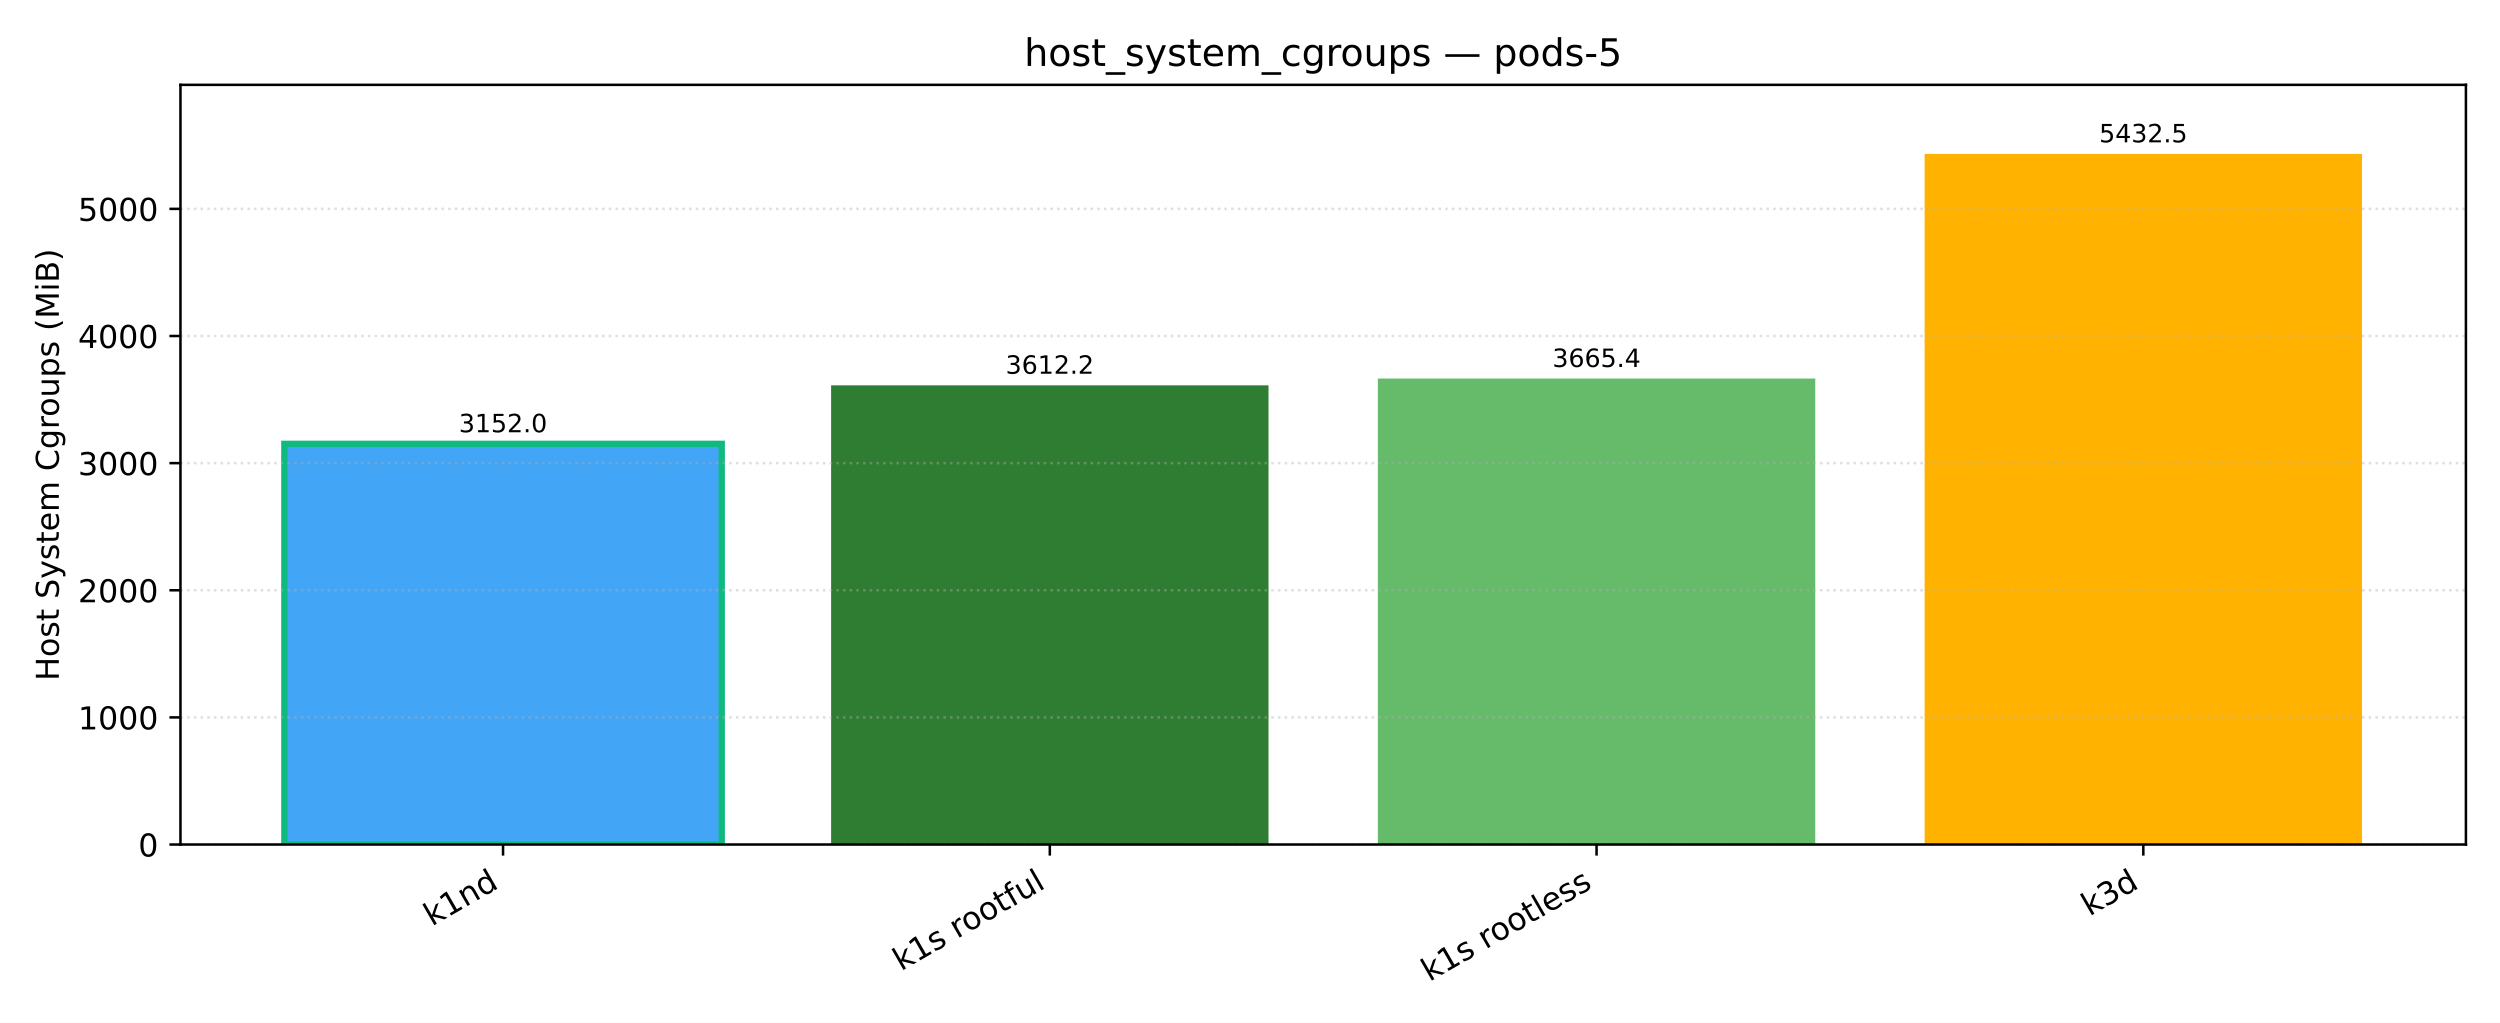
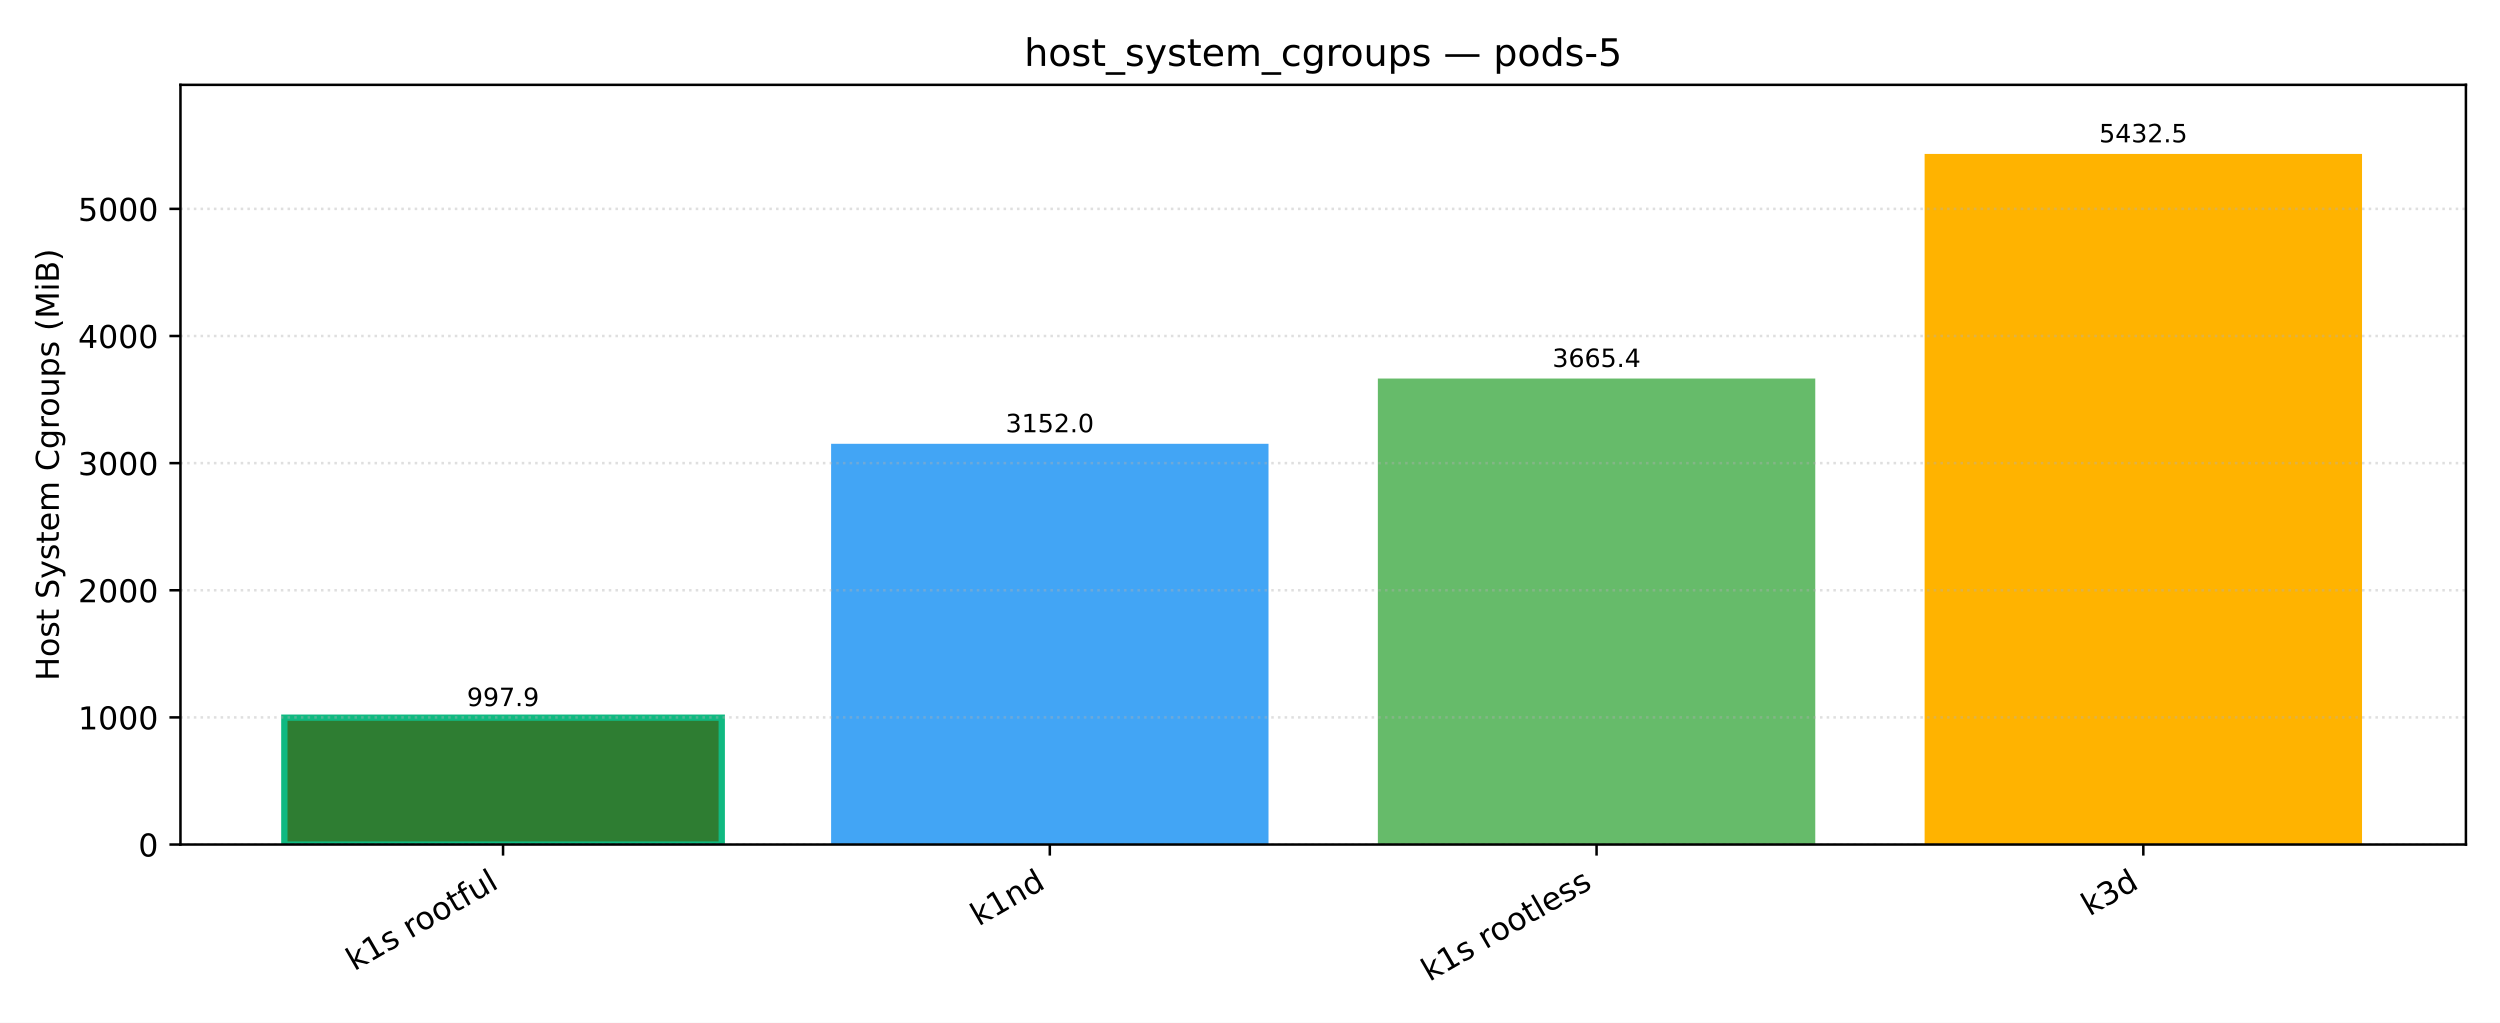
<svg xmlns="http://www.w3.org/2000/svg" xmlns:xlink="http://www.w3.org/1999/xlink" width="792pt" height="324pt" viewBox="0 0 792 324" version="1.1">
  <defs>
    <style type="text/css">*{stroke-linejoin: round; stroke-linecap: butt}</style>
  </defs>
  <g id="figure_1">
    <g id="patch_1">
      <path d="M 0 324  L 792 324  L 792 0  L 0 0  z " style="fill: #ffffff" />
    </g>
    <g id="axes_1">
      <g id="patch_2">
        <path d="M 57.17 267.545  L 781.2 267.545  L 781.2 26.88  L 57.17 26.88  z " style="fill: #ffffff" />
      </g>
      <g id="patch_3">
-         <path d="M 90.08 267.545  L 228.651 267.545  L 228.651 140.604  L 90.08 140.604  z " clip-path="url(#p33ad61293b)" style="fill: #42a5f5; stroke: #10b981; stroke-width: 2; stroke-linejoin: miter" />
+         <path d="M 90.08 267.545  L 228.651 267.545  L 228.651 227.356  L 90.08 227.356  z " clip-path="url(#p71bda82753)" style="fill: #2e7d32; stroke: #10b981; stroke-width: 2; stroke-linejoin: miter" />
      </g>
      <g id="patch_4">
-         <path d="M 263.293 267.545  L 401.864 267.545  L 401.864 122.07  L 263.293 122.07  z " clip-path="url(#p33ad61293b)" style="fill: #2e7d32" />
+         <path d="M 263.293 267.545  L 401.864 267.545  L 401.864 140.604  L 263.293 140.604  z " clip-path="url(#p71bda82753)" style="fill: #42a5f5" />
      </g>
      <g id="patch_5">
-         <path d="M 436.506 267.545  L 575.077 267.545  L 575.077 119.929  L 436.506 119.929  z " clip-path="url(#p33ad61293b)" style="fill: #66bb6a" />
+         <path d="M 436.506 267.545  L 575.077 267.545  L 575.077 119.929  L 436.506 119.929  z " clip-path="url(#p71bda82753)" style="fill: #66bb6a" />
      </g>
      <g id="patch_6">
-         <path d="M 609.719 267.545  L 748.29 267.545  L 748.29 48.759  L 609.719 48.759  z " clip-path="url(#p33ad61293b)" style="fill: #ffb300" />
+         <path d="M 609.719 267.545  L 748.29 267.545  L 748.29 48.759  L 609.719 48.759  z " clip-path="url(#p71bda82753)" style="fill: #ffb300" />
      </g>
      <g id="matplotlib.axis_1">
        <g id="xtick_1">
          <g id="line2d_1">
            <defs>
-               <path id="m66b2c77a2a" d="M 0 0  L 0 3.5  " style="stroke: #000000; stroke-width: 0.8" />
+               <path id="m66ef54c657" d="M 0 0  L 0 3.5  " style="stroke: #000000; stroke-width: 0.8" />
            </defs>
            <g>
-               <use xlink:href="#m66b2c77a2a" x="159.366" y="267.545" style="stroke: #000000; stroke-width: 0.8" />
+               <use xlink:href="#m66ef54c657" x="159.366" y="267.545" style="stroke: #000000; stroke-width: 0.8" />
            </g>
          </g>
          <g id="text_1">
-             <g transform="translate(136.8145 293.5454) rotate(-30) scale(0.1 -0.1)">
+             <g transform="translate(112.2356 307.7361) rotate(-30) scale(0.1 -0.1)">
              <defs>
                <path id="DejaVuSans-6b" d="M 581 4863  L 1159 4863  L 1159 1991  L 2875 3500  L 3609 3500  L 1753 1863  L 3688 0  L 2938 0  L 1159 1709  L 1159 0  L 581 0  L 581 4863  z " transform="scale(0.015625)" />
                <path id="DejaVuSans-31" d="M 794 531  L 1825 531  L 1825 4091  L 703 3866  L 703 4441  L 1819 4666  L 2450 4666  L 2450 531  L 3481 531  L 3481 0  L 794 0  L 794 531  z " transform="scale(0.015625)" />
-                 <path id="DejaVuSans-6e" d="M 3513 2113  L 3513 0  L 2938 0  L 2938 2094  Q 2938 2591 2744 2837  Q 2550 3084 2163 3084  Q 1697 3084 1428 2787  Q 1159 2491 1159 1978  L 1159 0  L 581 0  L 581 3500  L 1159 3500  L 1159 2956  Q 1366 3272 1645 3428  Q 1925 3584 2291 3584  Q 2894 3584 3203 3211  Q 3513 2838 3513 2113  z " transform="scale(0.015625)" />
-                 <path id="DejaVuSans-64" d="M 2906 2969  L 2906 4863  L 3481 4863  L 3481 0  L 2906 0  L 2906 525  Q 2725 213 2448 61  Q 2172 -91 1784 -91  Q 1150 -91 751 415  Q 353 922 353 1747  Q 353 2572 751 3078  Q 1150 3584 1784 3584  Q 2172 3584 2448 3432  Q 2725 3281 2906 2969  z M 947 1747  Q 947 1113 1208 752  Q 1469 391 1925 391  Q 2381 391 2643 752  Q 2906 1113 2906 1747  Q 2906 2381 2643 2742  Q 2381 3103 1925 3103  Q 1469 3103 1208 2742  Q 947 2381 947 1747  z " transform="scale(0.015625)" />
-               </defs>
-               <use xlink:href="#DejaVuSans-6b" />
-               <use xlink:href="#DejaVuSans-31" transform="translate(57.91016 0)" />
-               <use xlink:href="#DejaVuSans-6e" transform="translate(121.5332 0)" />
-               <use xlink:href="#DejaVuSans-64" transform="translate(184.9121 0)" />
-             </g>
-           </g>
-         </g>
-         <g id="xtick_2">
-           <g id="line2d_2">
-             <g>
-               <use xlink:href="#m66b2c77a2a" x="332.579" y="267.545" style="stroke: #000000; stroke-width: 0.8" />
-             </g>
-           </g>
-           <g id="text_2">
-             <g transform="translate(285.4486 307.7361) rotate(-30) scale(0.1 -0.1)">
-               <defs>
                <path id="DejaVuSans-73" d="M 2834 3397  L 2834 2853  Q 2591 2978 2328 3040  Q 2066 3103 1784 3103  Q 1356 3103 1142 2972  Q 928 2841 928 2578  Q 928 2378 1081 2264  Q 1234 2150 1697 2047  L 1894 2003  Q 2506 1872 2764 1633  Q 3022 1394 3022 966  Q 3022 478 2636 193  Q 2250 -91 1575 -91  Q 1294 -91 989 -36  Q 684 19 347 128  L 347 722  Q 666 556 975 473  Q 1284 391 1588 391  Q 1994 391 2212 530  Q 2431 669 2431 922  Q 2431 1156 2273 1281  Q 2116 1406 1581 1522  L 1381 1569  Q 847 1681 609 1914  Q 372 2147 372 2553  Q 372 3047 722 3315  Q 1072 3584 1716 3584  Q 2034 3584 2315 3537  Q 2597 3491 2834 3397  z " transform="scale(0.015625)" />
                <path id="DejaVuSans-20" transform="scale(0.015625)" />
                <path id="DejaVuSans-72" d="M 2631 2963  Q 2534 3019 2420 3045  Q 2306 3072 2169 3072  Q 1681 3072 1420 2755  Q 1159 2438 1159 1844  L 1159 0  L 581 0  L 581 3500  L 1159 3500  L 1159 2956  Q 1341 3275 1631 3429  Q 1922 3584 2338 3584  Q 2397 3584 2469 3576  Q 2541 3569 2628 3553  L 2631 2963  z " transform="scale(0.015625)" />
                <path id="DejaVuSans-6f" d="M 1959 3097  Q 1497 3097 1228 2736  Q 959 2375 959 1747  Q 959 1119 1226 758  Q 1494 397 1959 397  Q 2419 397 2687 759  Q 2956 1122 2956 1747  Q 2956 2369 2687 2733  Q 2419 3097 1959 3097  z M 1959 3584  Q 2709 3584 3137 3096  Q 3566 2609 3566 1747  Q 3566 888 3137 398  Q 2709 -91 1959 -91  Q 1206 -91 779 398  Q 353 888 353 1747  Q 353 2609 779 3096  Q 1206 3584 1959 3584  z " transform="scale(0.015625)" />
                <path id="DejaVuSans-74" d="M 1172 4494  L 1172 3500  L 2356 3500  L 2356 3053  L 1172 3053  L 1172 1153  Q 1172 725 1289 603  Q 1406 481 1766 481  L 2356 481  L 2356 0  L 1766 0  Q 1100 0 847 248  Q 594 497 594 1153  L 594 3053  L 172 3053  L 172 3500  L 594 3500  L 594 4494  L 1172 4494  z " transform="scale(0.015625)" />
                <path id="DejaVuSans-66" d="M 2375 4863  L 2375 4384  L 1825 4384  Q 1516 4384 1395 4259  Q 1275 4134 1275 3809  L 1275 3500  L 2222 3500  L 2222 3053  L 1275 3053  L 1275 0  L 697 0  L 697 3053  L 147 3053  L 147 3500  L 697 3500  L 697 3744  Q 697 4328 969 4595  Q 1241 4863 1831 4863  L 2375 4863  z " transform="scale(0.015625)" />
                <path id="DejaVuSans-75" d="M 544 1381  L 544 3500  L 1119 3500  L 1119 1403  Q 1119 906 1312 657  Q 1506 409 1894 409  Q 2359 409 2629 706  Q 2900 1003 2900 1516  L 2900 3500  L 3475 3500  L 3475 0  L 2900 0  L 2900 538  Q 2691 219 2414 64  Q 2138 -91 1772 -91  Q 1169 -91 856 284  Q 544 659 544 1381  z M 1991 3584  L 1991 3584  z " transform="scale(0.015625)" />
                <path id="DejaVuSans-6c" d="M 603 4863  L 1178 4863  L 1178 0  L 603 0  L 603 4863  z " transform="scale(0.015625)" />
              </defs>
              <use xlink:href="#DejaVuSans-6b" />
              <use xlink:href="#DejaVuSans-31" transform="translate(57.91016 0)" />
              <use xlink:href="#DejaVuSans-73" transform="translate(121.5332 0)" />
              <use xlink:href="#DejaVuSans-20" transform="translate(173.6328 0)" />
              <use xlink:href="#DejaVuSans-72" transform="translate(205.4199 0)" />
              <use xlink:href="#DejaVuSans-6f" transform="translate(244.2832 0)" />
              <use xlink:href="#DejaVuSans-6f" transform="translate(305.4648 0)" />
              <use xlink:href="#DejaVuSans-74" transform="translate(366.6465 0)" />
              <use xlink:href="#DejaVuSans-66" transform="translate(405.8555 0)" />
              <use xlink:href="#DejaVuSans-75" transform="translate(441.0605 0)" />
              <use xlink:href="#DejaVuSans-6c" transform="translate(504.4395 0)" />
            </g>
          </g>
        </g>
+         <g id="xtick_2">
+           <g id="line2d_2">
+             <g>
+               <use xlink:href="#m66ef54c657" x="332.579" y="267.545" style="stroke: #000000; stroke-width: 0.8" />
+             </g>
+           </g>
+           <g id="text_2">
+             <g transform="translate(310.0274 293.5454) rotate(-30) scale(0.1 -0.1)">
+               <defs>
+                 <path id="DejaVuSans-6e" d="M 3513 2113  L 3513 0  L 2938 0  L 2938 2094  Q 2938 2591 2744 2837  Q 2550 3084 2163 3084  Q 1697 3084 1428 2787  Q 1159 2491 1159 1978  L 1159 0  L 581 0  L 581 3500  L 1159 3500  L 1159 2956  Q 1366 3272 1645 3428  Q 1925 3584 2291 3584  Q 2894 3584 3203 3211  Q 3513 2838 3513 2113  z " transform="scale(0.015625)" />
+                 <path id="DejaVuSans-64" d="M 2906 2969  L 2906 4863  L 3481 4863  L 3481 0  L 2906 0  L 2906 525  Q 2725 213 2448 61  Q 2172 -91 1784 -91  Q 1150 -91 751 415  Q 353 922 353 1747  Q 353 2572 751 3078  Q 1150 3584 1784 3584  Q 2172 3584 2448 3432  Q 2725 3281 2906 2969  z M 947 1747  Q 947 1113 1208 752  Q 1469 391 1925 391  Q 2381 391 2643 752  Q 2906 1113 2906 1747  Q 2906 2381 2643 2742  Q 2381 3103 1925 3103  Q 1469 3103 1208 2742  Q 947 2381 947 1747  z " transform="scale(0.015625)" />
+               </defs>
+               <use xlink:href="#DejaVuSans-6b" />
+               <use xlink:href="#DejaVuSans-31" transform="translate(57.91016 0)" />
+               <use xlink:href="#DejaVuSans-6e" transform="translate(121.5332 0)" />
+               <use xlink:href="#DejaVuSans-64" transform="translate(184.9121 0)" />
+             </g>
+           </g>
+         </g>
        <g id="xtick_3">
          <g id="line2d_3">
            <g>
-               <use xlink:href="#m66b2c77a2a" x="505.791" y="267.545" style="stroke: #000000; stroke-width: 0.8" />
+               <use xlink:href="#m66ef54c657" x="505.791" y="267.545" style="stroke: #000000; stroke-width: 0.8" />
            </g>
          </g>
          <g id="text_3">
            <g transform="translate(452.8469 311.0931) rotate(-30) scale(0.1 -0.1)">
              <defs>
                <path id="DejaVuSans-65" d="M 3597 1894  L 3597 1613  L 953 1613  Q 991 1019 1311 708  Q 1631 397 2203 397  Q 2534 397 2845 478  Q 3156 559 3463 722  L 3463 178  Q 3153 47 2828 -22  Q 2503 -91 2169 -91  Q 1331 -91 842 396  Q 353 884 353 1716  Q 353 2575 817 3079  Q 1281 3584 2069 3584  Q 2775 3584 3186 3129  Q 3597 2675 3597 1894  z M 3022 2063  Q 3016 2534 2758 2815  Q 2500 3097 2075 3097  Q 1594 3097 1305 2825  Q 1016 2553 972 2059  L 3022 2063  z " transform="scale(0.015625)" />
              </defs>
              <use xlink:href="#DejaVuSans-6b" />
              <use xlink:href="#DejaVuSans-31" transform="translate(57.91016 0)" />
              <use xlink:href="#DejaVuSans-73" transform="translate(121.5332 0)" />
              <use xlink:href="#DejaVuSans-20" transform="translate(173.6328 0)" />
              <use xlink:href="#DejaVuSans-72" transform="translate(205.4199 0)" />
              <use xlink:href="#DejaVuSans-6f" transform="translate(244.2832 0)" />
              <use xlink:href="#DejaVuSans-6f" transform="translate(305.4648 0)" />
              <use xlink:href="#DejaVuSans-74" transform="translate(366.6465 0)" />
              <use xlink:href="#DejaVuSans-6c" transform="translate(405.8555 0)" />
              <use xlink:href="#DejaVuSans-65" transform="translate(433.6387 0)" />
              <use xlink:href="#DejaVuSans-73" transform="translate(495.1621 0)" />
              <use xlink:href="#DejaVuSans-73" transform="translate(547.2617 0)" />
            </g>
          </g>
        </g>
        <g id="xtick_4">
          <g id="line2d_4">
            <g>
-               <use xlink:href="#m66b2c77a2a" x="679.004" y="267.545" style="stroke: #000000; stroke-width: 0.8" />
+               <use xlink:href="#m66ef54c657" x="679.004" y="267.545" style="stroke: #000000; stroke-width: 0.8" />
            </g>
          </g>
          <g id="text_4">
            <g transform="translate(661.9417 290.3767) rotate(-30) scale(0.1 -0.1)">
              <defs>
                <path id="DejaVuSans-33" d="M 2597 2516  Q 3050 2419 3304 2112  Q 3559 1806 3559 1356  Q 3559 666 3084 287  Q 2609 -91 1734 -91  Q 1441 -91 1130 -33  Q 819 25 488 141  L 488 750  Q 750 597 1062 519  Q 1375 441 1716 441  Q 2309 441 2620 675  Q 2931 909 2931 1356  Q 2931 1769 2642 2001  Q 2353 2234 1838 2234  L 1294 2234  L 1294 2753  L 1863 2753  Q 2328 2753 2575 2939  Q 2822 3125 2822 3475  Q 2822 3834 2567 4026  Q 2313 4219 1838 4219  Q 1578 4219 1281 4162  Q 984 4106 628 3988  L 628 4550  Q 988 4650 1302 4700  Q 1616 4750 1894 4750  Q 2613 4750 3031 4423  Q 3450 4097 3450 3541  Q 3450 3153 3228 2886  Q 3006 2619 2597 2516  z " transform="scale(0.015625)" />
              </defs>
              <use xlink:href="#DejaVuSans-6b" />
              <use xlink:href="#DejaVuSans-33" transform="translate(57.91016 0)" />
              <use xlink:href="#DejaVuSans-64" transform="translate(121.5332 0)" />
            </g>
          </g>
        </g>
      </g>
      <g id="matplotlib.axis_2">
        <g id="ytick_1">
          <g id="line2d_5">
-             <path d="M 57.17 267.545  L 781.2 267.545  " clip-path="url(#p33ad61293b)" style="fill: none; stroke-dasharray: 0.8,1.32; stroke-dashoffset: 0; stroke: #b0b0b0; stroke-opacity: 0.4; stroke-width: 0.8" />
+             <path d="M 57.17 267.545  L 781.2 267.545  " clip-path="url(#p71bda82753)" style="fill: none; stroke-dasharray: 0.8,1.32; stroke-dashoffset: 0; stroke: #b0b0b0; stroke-opacity: 0.4; stroke-width: 0.8" />
          </g>
          <g id="line2d_6">
            <defs>
-               <path id="m429e34601a" d="M 0 0  L -3.5 0  " style="stroke: #000000; stroke-width: 0.8" />
+               <path id="m9601045f7d" d="M 0 0  L -3.5 0  " style="stroke: #000000; stroke-width: 0.8" />
            </defs>
            <g>
-               <use xlink:href="#m429e34601a" x="57.17" y="267.545" style="stroke: #000000; stroke-width: 0.8" />
+               <use xlink:href="#m9601045f7d" x="57.17" y="267.545" style="stroke: #000000; stroke-width: 0.8" />
            </g>
          </g>
          <g id="text_5">
            <g transform="translate(43.8075 271.3447) scale(0.1 -0.1)">
              <defs>
                <path id="DejaVuSans-30" d="M 2034 4250  Q 1547 4250 1301 3770  Q 1056 3291 1056 2328  Q 1056 1369 1301 889  Q 1547 409 2034 409  Q 2525 409 2770 889  Q 3016 1369 3016 2328  Q 3016 3291 2770 3770  Q 2525 4250 2034 4250  z M 2034 4750  Q 2819 4750 3233 4129  Q 3647 3509 3647 2328  Q 3647 1150 3233 529  Q 2819 -91 2034 -91  Q 1250 -91 836 529  Q 422 1150 422 2328  Q 422 3509 836 4129  Q 1250 4750 2034 4750  z " transform="scale(0.015625)" />
              </defs>
              <use xlink:href="#DejaVuSans-30" />
            </g>
          </g>
        </g>
        <g id="ytick_2">
          <g id="line2d_7">
-             <path d="M 57.17 227.272  L 781.2 227.272  " clip-path="url(#p33ad61293b)" style="fill: none; stroke-dasharray: 0.8,1.32; stroke-dashoffset: 0; stroke: #b0b0b0; stroke-opacity: 0.4; stroke-width: 0.8" />
+             <path d="M 57.17 227.272  L 781.2 227.272  " clip-path="url(#p71bda82753)" style="fill: none; stroke-dasharray: 0.8,1.32; stroke-dashoffset: 0; stroke: #b0b0b0; stroke-opacity: 0.4; stroke-width: 0.8" />
          </g>
          <g id="line2d_8">
            <g>
-               <use xlink:href="#m429e34601a" x="57.17" y="227.272" style="stroke: #000000; stroke-width: 0.8" />
+               <use xlink:href="#m9601045f7d" x="57.17" y="227.272" style="stroke: #000000; stroke-width: 0.8" />
            </g>
          </g>
          <g id="text_6">
            <g transform="translate(24.72 231.0712) scale(0.1 -0.1)">
              <use xlink:href="#DejaVuSans-31" />
              <use xlink:href="#DejaVuSans-30" transform="translate(63.62305 0)" />
              <use xlink:href="#DejaVuSans-30" transform="translate(127.2461 0)" />
              <use xlink:href="#DejaVuSans-30" transform="translate(190.8691 0)" />
            </g>
          </g>
        </g>
        <g id="ytick_3">
          <g id="line2d_9">
-             <path d="M 57.17 186.999  L 781.2 186.999  " clip-path="url(#p33ad61293b)" style="fill: none; stroke-dasharray: 0.8,1.32; stroke-dashoffset: 0; stroke: #b0b0b0; stroke-opacity: 0.4; stroke-width: 0.8" />
+             <path d="M 57.17 186.999  L 781.2 186.999  " clip-path="url(#p71bda82753)" style="fill: none; stroke-dasharray: 0.8,1.32; stroke-dashoffset: 0; stroke: #b0b0b0; stroke-opacity: 0.4; stroke-width: 0.8" />
          </g>
          <g id="line2d_10">
            <g>
-               <use xlink:href="#m429e34601a" x="57.17" y="186.999" style="stroke: #000000; stroke-width: 0.8" />
+               <use xlink:href="#m9601045f7d" x="57.17" y="186.999" style="stroke: #000000; stroke-width: 0.8" />
            </g>
          </g>
          <g id="text_7">
            <g transform="translate(24.72 190.7978) scale(0.1 -0.1)">
              <defs>
                <path id="DejaVuSans-32" d="M 1228 531  L 3431 531  L 3431 0  L 469 0  L 469 531  Q 828 903 1448 1529  Q 2069 2156 2228 2338  Q 2531 2678 2651 2914  Q 2772 3150 2772 3378  Q 2772 3750 2511 3984  Q 2250 4219 1831 4219  Q 1534 4219 1204 4116  Q 875 4013 500 3803  L 500 4441  Q 881 4594 1212 4672  Q 1544 4750 1819 4750  Q 2544 4750 2975 4387  Q 3406 4025 3406 3419  Q 3406 3131 3298 2873  Q 3191 2616 2906 2266  Q 2828 2175 2409 1742  Q 1991 1309 1228 531  z " transform="scale(0.015625)" />
              </defs>
              <use xlink:href="#DejaVuSans-32" />
              <use xlink:href="#DejaVuSans-30" transform="translate(63.62305 0)" />
              <use xlink:href="#DejaVuSans-30" transform="translate(127.2461 0)" />
              <use xlink:href="#DejaVuSans-30" transform="translate(190.8691 0)" />
            </g>
          </g>
        </g>
        <g id="ytick_4">
          <g id="line2d_11">
-             <path d="M 57.17 146.725  L 781.2 146.725  " clip-path="url(#p33ad61293b)" style="fill: none; stroke-dasharray: 0.8,1.32; stroke-dashoffset: 0; stroke: #b0b0b0; stroke-opacity: 0.4; stroke-width: 0.8" />
+             <path d="M 57.17 146.725  L 781.2 146.725  " clip-path="url(#p71bda82753)" style="fill: none; stroke-dasharray: 0.8,1.32; stroke-dashoffset: 0; stroke: #b0b0b0; stroke-opacity: 0.4; stroke-width: 0.8" />
          </g>
          <g id="line2d_12">
            <g>
-               <use xlink:href="#m429e34601a" x="57.17" y="146.725" style="stroke: #000000; stroke-width: 0.8" />
+               <use xlink:href="#m9601045f7d" x="57.17" y="146.725" style="stroke: #000000; stroke-width: 0.8" />
            </g>
          </g>
          <g id="text_8">
            <g transform="translate(24.72 150.5243) scale(0.1 -0.1)">
              <use xlink:href="#DejaVuSans-33" />
              <use xlink:href="#DejaVuSans-30" transform="translate(63.62305 0)" />
              <use xlink:href="#DejaVuSans-30" transform="translate(127.2461 0)" />
              <use xlink:href="#DejaVuSans-30" transform="translate(190.8691 0)" />
            </g>
          </g>
        </g>
        <g id="ytick_5">
          <g id="line2d_13">
-             <path d="M 57.17 106.452  L 781.2 106.452  " clip-path="url(#p33ad61293b)" style="fill: none; stroke-dasharray: 0.8,1.32; stroke-dashoffset: 0; stroke: #b0b0b0; stroke-opacity: 0.4; stroke-width: 0.8" />
+             <path d="M 57.17 106.452  L 781.2 106.452  " clip-path="url(#p71bda82753)" style="fill: none; stroke-dasharray: 0.8,1.32; stroke-dashoffset: 0; stroke: #b0b0b0; stroke-opacity: 0.4; stroke-width: 0.8" />
          </g>
          <g id="line2d_14">
            <g>
-               <use xlink:href="#m429e34601a" x="57.17" y="106.452" style="stroke: #000000; stroke-width: 0.8" />
+               <use xlink:href="#m9601045f7d" x="57.17" y="106.452" style="stroke: #000000; stroke-width: 0.8" />
            </g>
          </g>
          <g id="text_9">
            <g transform="translate(24.72 110.2509) scale(0.1 -0.1)">
              <defs>
                <path id="DejaVuSans-34" d="M 2419 4116  L 825 1625  L 2419 1625  L 2419 4116  z M 2253 4666  L 3047 4666  L 3047 1625  L 3713 1625  L 3713 1100  L 3047 1100  L 3047 0  L 2419 0  L 2419 1100  L 313 1100  L 313 1709  L 2253 4666  z " transform="scale(0.015625)" />
              </defs>
              <use xlink:href="#DejaVuSans-34" />
              <use xlink:href="#DejaVuSans-30" transform="translate(63.62305 0)" />
              <use xlink:href="#DejaVuSans-30" transform="translate(127.2461 0)" />
              <use xlink:href="#DejaVuSans-30" transform="translate(190.8691 0)" />
            </g>
          </g>
        </g>
        <g id="ytick_6">
          <g id="line2d_15">
-             <path d="M 57.17 66.178  L 781.2 66.178  " clip-path="url(#p33ad61293b)" style="fill: none; stroke-dasharray: 0.8,1.32; stroke-dashoffset: 0; stroke: #b0b0b0; stroke-opacity: 0.4; stroke-width: 0.8" />
+             <path d="M 57.17 66.178  L 781.2 66.178  " clip-path="url(#p71bda82753)" style="fill: none; stroke-dasharray: 0.8,1.32; stroke-dashoffset: 0; stroke: #b0b0b0; stroke-opacity: 0.4; stroke-width: 0.8" />
          </g>
          <g id="line2d_16">
            <g>
-               <use xlink:href="#m429e34601a" x="57.17" y="66.178" style="stroke: #000000; stroke-width: 0.8" />
+               <use xlink:href="#m9601045f7d" x="57.17" y="66.178" style="stroke: #000000; stroke-width: 0.8" />
            </g>
          </g>
          <g id="text_10">
            <g transform="translate(24.72 69.97742) scale(0.1 -0.1)">
              <defs>
                <path id="DejaVuSans-35" d="M 691 4666  L 3169 4666  L 3169 4134  L 1269 4134  L 1269 2991  Q 1406 3038 1543 3061  Q 1681 3084 1819 3084  Q 2600 3084 3056 2656  Q 3513 2228 3513 1497  Q 3513 744 3044 326  Q 2575 -91 1722 -91  Q 1428 -91 1123 -41  Q 819 9 494 109  L 494 744  Q 775 591 1075 516  Q 1375 441 1709 441  Q 2250 441 2565 725  Q 2881 1009 2881 1497  Q 2881 1984 2565 2268  Q 2250 2553 1709 2553  Q 1456 2553 1204 2497  Q 953 2441 691 2322  L 691 4666  z " transform="scale(0.015625)" />
              </defs>
              <use xlink:href="#DejaVuSans-35" />
              <use xlink:href="#DejaVuSans-30" transform="translate(63.62305 0)" />
              <use xlink:href="#DejaVuSans-30" transform="translate(127.2461 0)" />
              <use xlink:href="#DejaVuSans-30" transform="translate(190.8691 0)" />
            </g>
          </g>
        </g>
        <g id="text_11">
          <g transform="translate(18.64031 215.6604) rotate(-90) scale(0.1 -0.1)">
            <defs>
              <path id="DejaVuSans-48" d="M 628 4666  L 1259 4666  L 1259 2753  L 3553 2753  L 3553 4666  L 4184 4666  L 4184 0  L 3553 0  L 3553 2222  L 1259 2222  L 1259 0  L 628 0  L 628 4666  z " transform="scale(0.015625)" />
              <path id="DejaVuSans-53" d="M 3425 4513  L 3425 3897  Q 3066 4069 2747 4153  Q 2428 4238 2131 4238  Q 1616 4238 1336 4038  Q 1056 3838 1056 3469  Q 1056 3159 1242 3001  Q 1428 2844 1947 2747  L 2328 2669  Q 3034 2534 3370 2195  Q 3706 1856 3706 1288  Q 3706 609 3251 259  Q 2797 -91 1919 -91  Q 1588 -91 1214 -16  Q 841 59 441 206  L 441 856  Q 825 641 1194 531  Q 1563 422 1919 422  Q 2459 422 2753 634  Q 3047 847 3047 1241  Q 3047 1584 2836 1778  Q 2625 1972 2144 2069  L 1759 2144  Q 1053 2284 737 2584  Q 422 2884 422 3419  Q 422 4038 858 4394  Q 1294 4750 2059 4750  Q 2388 4750 2728 4690  Q 3069 4631 3425 4513  z " transform="scale(0.015625)" />
              <path id="DejaVuSans-79" d="M 2059 -325  Q 1816 -950 1584 -1140  Q 1353 -1331 966 -1331  L 506 -1331  L 506 -850  L 844 -850  Q 1081 -850 1212 -737  Q 1344 -625 1503 -206  L 1606 56  L 191 3500  L 800 3500  L 1894 763  L 2988 3500  L 3597 3500  L 2059 -325  z " transform="scale(0.015625)" />
              <path id="DejaVuSans-6d" d="M 3328 2828  Q 3544 3216 3844 3400  Q 4144 3584 4550 3584  Q 5097 3584 5394 3201  Q 5691 2819 5691 2113  L 5691 0  L 5113 0  L 5113 2094  Q 5113 2597 4934 2840  Q 4756 3084 4391 3084  Q 3944 3084 3684 2787  Q 3425 2491 3425 1978  L 3425 0  L 2847 0  L 2847 2094  Q 2847 2600 2669 2842  Q 2491 3084 2119 3084  Q 1678 3084 1418 2786  Q 1159 2488 1159 1978  L 1159 0  L 581 0  L 581 3500  L 1159 3500  L 1159 2956  Q 1356 3278 1631 3431  Q 1906 3584 2284 3584  Q 2666 3584 2933 3390  Q 3200 3197 3328 2828  z " transform="scale(0.015625)" />
              <path id="DejaVuSans-43" d="M 4122 4306  L 4122 3641  Q 3803 3938 3442 4084  Q 3081 4231 2675 4231  Q 1875 4231 1450 3742  Q 1025 3253 1025 2328  Q 1025 1406 1450 917  Q 1875 428 2675 428  Q 3081 428 3442 575  Q 3803 722 4122 1019  L 4122 359  Q 3791 134 3420 21  Q 3050 -91 2638 -91  Q 1578 -91 968 557  Q 359 1206 359 2328  Q 359 3453 968 4101  Q 1578 4750 2638 4750  Q 3056 4750 3426 4639  Q 3797 4528 4122 4306  z " transform="scale(0.015625)" />
              <path id="DejaVuSans-67" d="M 2906 1791  Q 2906 2416 2648 2759  Q 2391 3103 1925 3103  Q 1463 3103 1205 2759  Q 947 2416 947 1791  Q 947 1169 1205 825  Q 1463 481 1925 481  Q 2391 481 2648 825  Q 2906 1169 2906 1791  z M 3481 434  Q 3481 -459 3084 -895  Q 2688 -1331 1869 -1331  Q 1566 -1331 1297 -1286  Q 1028 -1241 775 -1147  L 775 -588  Q 1028 -725 1275 -790  Q 1522 -856 1778 -856  Q 2344 -856 2625 -561  Q 2906 -266 2906 331  L 2906 616  Q 2728 306 2450 153  Q 2172 0 1784 0  Q 1141 0 747 490  Q 353 981 353 1791  Q 353 2603 747 3093  Q 1141 3584 1784 3584  Q 2172 3584 2450 3431  Q 2728 3278 2906 2969  L 2906 3500  L 3481 3500  L 3481 434  z " transform="scale(0.015625)" />
              <path id="DejaVuSans-70" d="M 1159 525  L 1159 -1331  L 581 -1331  L 581 3500  L 1159 3500  L 1159 2969  Q 1341 3281 1617 3432  Q 1894 3584 2278 3584  Q 2916 3584 3314 3078  Q 3713 2572 3713 1747  Q 3713 922 3314 415  Q 2916 -91 2278 -91  Q 1894 -91 1617 61  Q 1341 213 1159 525  z M 3116 1747  Q 3116 2381 2855 2742  Q 2594 3103 2138 3103  Q 1681 3103 1420 2742  Q 1159 2381 1159 1747  Q 1159 1113 1420 752  Q 1681 391 2138 391  Q 2594 391 2855 752  Q 3116 1113 3116 1747  z " transform="scale(0.015625)" />
              <path id="DejaVuSans-28" d="M 1984 4856  Q 1566 4138 1362 3434  Q 1159 2731 1159 2009  Q 1159 1288 1364 580  Q 1569 -128 1984 -844  L 1484 -844  Q 1016 -109 783 600  Q 550 1309 550 2009  Q 550 2706 781 3412  Q 1013 4119 1484 4856  L 1984 4856  z " transform="scale(0.015625)" />
              <path id="DejaVuSans-4d" d="M 628 4666  L 1569 4666  L 2759 1491  L 3956 4666  L 4897 4666  L 4897 0  L 4281 0  L 4281 4097  L 3078 897  L 2444 897  L 1241 4097  L 1241 0  L 628 0  L 628 4666  z " transform="scale(0.015625)" />
              <path id="DejaVuSans-69" d="M 603 3500  L 1178 3500  L 1178 0  L 603 0  L 603 3500  z M 603 4863  L 1178 4863  L 1178 4134  L 603 4134  L 603 4863  z " transform="scale(0.015625)" />
              <path id="DejaVuSans-42" d="M 1259 2228  L 1259 519  L 2272 519  Q 2781 519 3026 730  Q 3272 941 3272 1375  Q 3272 1813 3026 2020  Q 2781 2228 2272 2228  L 1259 2228  z M 1259 4147  L 1259 2741  L 2194 2741  Q 2656 2741 2882 2914  Q 3109 3088 3109 3444  Q 3109 3797 2882 3972  Q 2656 4147 2194 4147  L 1259 4147  z M 628 4666  L 2241 4666  Q 2963 4666 3353 4366  Q 3744 4066 3744 3513  Q 3744 3084 3544 2831  Q 3344 2578 2956 2516  Q 3422 2416 3680 2098  Q 3938 1781 3938 1306  Q 3938 681 3513 340  Q 3088 0 2303 0  L 628 0  L 628 4666  z " transform="scale(0.015625)" />
              <path id="DejaVuSans-29" d="M 513 4856  L 1013 4856  Q 1481 4119 1714 3412  Q 1947 2706 1947 2009  Q 1947 1309 1714 600  Q 1481 -109 1013 -844  L 513 -844  Q 928 -128 1133 580  Q 1338 1288 1338 2009  Q 1338 2731 1133 3434  Q 928 4138 513 4856  z " transform="scale(0.015625)" />
            </defs>
            <use xlink:href="#DejaVuSans-48" />
            <use xlink:href="#DejaVuSans-6f" transform="translate(75.19531 0)" />
            <use xlink:href="#DejaVuSans-73" transform="translate(136.377 0)" />
            <use xlink:href="#DejaVuSans-74" transform="translate(188.4766 0)" />
            <use xlink:href="#DejaVuSans-20" transform="translate(227.6855 0)" />
            <use xlink:href="#DejaVuSans-53" transform="translate(259.4727 0)" />
            <use xlink:href="#DejaVuSans-79" transform="translate(322.9492 0)" />
            <use xlink:href="#DejaVuSans-73" transform="translate(382.1289 0)" />
            <use xlink:href="#DejaVuSans-74" transform="translate(434.2285 0)" />
            <use xlink:href="#DejaVuSans-65" transform="translate(473.4375 0)" />
            <use xlink:href="#DejaVuSans-6d" transform="translate(534.9609 0)" />
            <use xlink:href="#DejaVuSans-20" transform="translate(632.373 0)" />
            <use xlink:href="#DejaVuSans-43" transform="translate(664.1602 0)" />
            <use xlink:href="#DejaVuSans-67" transform="translate(733.9844 0)" />
            <use xlink:href="#DejaVuSans-72" transform="translate(797.4609 0)" />
            <use xlink:href="#DejaVuSans-6f" transform="translate(836.3242 0)" />
            <use xlink:href="#DejaVuSans-75" transform="translate(897.5059 0)" />
            <use xlink:href="#DejaVuSans-70" transform="translate(960.8848 0)" />
            <use xlink:href="#DejaVuSans-73" transform="translate(1024.361 0)" />
            <use xlink:href="#DejaVuSans-20" transform="translate(1076.461 0)" />
            <use xlink:href="#DejaVuSans-28" transform="translate(1108.248 0)" />
            <use xlink:href="#DejaVuSans-4d" transform="translate(1147.262 0)" />
            <use xlink:href="#DejaVuSans-69" transform="translate(1233.541 0)" />
            <use xlink:href="#DejaVuSans-42" transform="translate(1261.324 0)" />
            <use xlink:href="#DejaVuSans-29" transform="translate(1329.928 0)" />
          </g>
        </g>
      </g>
      <g id="patch_7">
        <path d="M 57.17 267.545  L 57.17 26.88  " style="fill: none; stroke: #000000; stroke-width: 0.8; stroke-linejoin: miter; stroke-linecap: square" />
      </g>
      <g id="patch_8">
        <path d="M 781.2 267.545  L 781.2 26.88  " style="fill: none; stroke: #000000; stroke-width: 0.8; stroke-linejoin: miter; stroke-linecap: square" />
      </g>
      <g id="patch_9">
        <path d="M 57.17 267.545  L 781.2 267.545  " style="fill: none; stroke: #000000; stroke-width: 0.8; stroke-linejoin: miter; stroke-linecap: square" />
      </g>
      <g id="patch_10">
        <path d="M 57.17 26.88  L 781.2 26.88  " style="fill: none; stroke: #000000; stroke-width: 0.8; stroke-linejoin: miter; stroke-linecap: square" />
      </g>
      <g id="text_12">
-         <g transform="translate(145.3694 136.9401) scale(0.08 -0.08)">
+         <g transform="translate(147.9144 223.6921) scale(0.08 -0.08)">
          <defs>
+             <path id="DejaVuSans-39" d="M 703 97  L 703 672  Q 941 559 1184 500  Q 1428 441 1663 441  Q 2288 441 2617 861  Q 2947 1281 2994 2138  Q 2813 1869 2534 1725  Q 2256 1581 1919 1581  Q 1219 1581 811 2004  Q 403 2428 403 3163  Q 403 3881 828 4315  Q 1253 4750 1959 4750  Q 2769 4750 3195 4129  Q 3622 3509 3622 2328  Q 3622 1225 3098 567  Q 2575 -91 1691 -91  Q 1453 -91 1209 -44  Q 966 3 703 97  z M 1959 2075  Q 2384 2075 2632 2365  Q 2881 2656 2881 3163  Q 2881 3666 2632 3958  Q 2384 4250 1959 4250  Q 1534 4250 1286 3958  Q 1038 3666 1038 3163  Q 1038 2656 1286 2365  Q 1534 2075 1959 2075  z " transform="scale(0.015625)" />
+             <path id="DejaVuSans-37" d="M 525 4666  L 3525 4666  L 3525 4397  L 1831 0  L 1172 0  L 2766 4134  L 525 4134  L 525 4666  z " transform="scale(0.015625)" />
            <path id="DejaVuSans-2e" d="M 684 794  L 1344 794  L 1344 0  L 684 0  L 684 794  z " transform="scale(0.015625)" />
          </defs>
+           <use xlink:href="#DejaVuSans-39" />
+           <use xlink:href="#DejaVuSans-39" transform="translate(63.62305 0)" />
+           <use xlink:href="#DejaVuSans-37" transform="translate(127.2461 0)" />
+           <use xlink:href="#DejaVuSans-2e" transform="translate(190.8691 0)" />
+           <use xlink:href="#DejaVuSans-39" transform="translate(222.6562 0)" />
+         </g>
+       </g>
+       <g id="text_13">
+         <g transform="translate(318.5823 136.9401) scale(0.08 -0.08)">
          <use xlink:href="#DejaVuSans-33" />
          <use xlink:href="#DejaVuSans-31" transform="translate(63.62305 0)" />
          <use xlink:href="#DejaVuSans-35" transform="translate(127.2461 0)" />
          <use xlink:href="#DejaVuSans-32" transform="translate(190.8691 0)" />
          <use xlink:href="#DejaVuSans-2e" transform="translate(254.4922 0)" />
          <use xlink:href="#DejaVuSans-30" transform="translate(286.2793 0)" />
        </g>
      </g>
-       <g id="text_13">
-         <g transform="translate(318.5823 118.4066) scale(0.08 -0.08)">
+       <g id="text_14">
+         <g transform="translate(491.7952 116.2654) scale(0.08 -0.08)">
          <defs>
            <path id="DejaVuSans-36" d="M 2113 2584  Q 1688 2584 1439 2293  Q 1191 2003 1191 1497  Q 1191 994 1439 701  Q 1688 409 2113 409  Q 2538 409 2786 701  Q 3034 994 3034 1497  Q 3034 2003 2786 2293  Q 2538 2584 2113 2584  z M 3366 4563  L 3366 3988  Q 3128 4100 2886 4159  Q 2644 4219 2406 4219  Q 1781 4219 1451 3797  Q 1122 3375 1075 2522  Q 1259 2794 1537 2939  Q 1816 3084 2150 3084  Q 2853 3084 3261 2657  Q 3669 2231 3669 1497  Q 3669 778 3244 343  Q 2819 -91 2113 -91  Q 1303 -91 875 529  Q 447 1150 447 2328  Q 447 3434 972 4092  Q 1497 4750 2381 4750  Q 2619 4750 2861 4703  Q 3103 4656 3366 4563  z " transform="scale(0.015625)" />
          </defs>
-           <use xlink:href="#DejaVuSans-33" />
-           <use xlink:href="#DejaVuSans-36" transform="translate(63.62305 0)" />
-           <use xlink:href="#DejaVuSans-31" transform="translate(127.2461 0)" />
-           <use xlink:href="#DejaVuSans-32" transform="translate(190.8691 0)" />
-           <use xlink:href="#DejaVuSans-2e" transform="translate(254.4922 0)" />
-           <use xlink:href="#DejaVuSans-32" transform="translate(286.2793 0)" />
-         </g>
-       </g>
-       <g id="text_14">
-         <g transform="translate(491.7952 116.2654) scale(0.08 -0.08)">
          <use xlink:href="#DejaVuSans-33" />
          <use xlink:href="#DejaVuSans-36" transform="translate(63.62305 0)" />
          <use xlink:href="#DejaVuSans-36" transform="translate(127.2461 0)" />
          <use xlink:href="#DejaVuSans-35" transform="translate(190.8691 0)" />
          <use xlink:href="#DejaVuSans-2e" transform="translate(254.4922 0)" />
          <use xlink:href="#DejaVuSans-34" transform="translate(286.2793 0)" />
        </g>
      </g>
      <g id="text_15">
        <g transform="translate(665.0081 45.09493) scale(0.08 -0.08)">
          <use xlink:href="#DejaVuSans-35" />
          <use xlink:href="#DejaVuSans-34" transform="translate(63.62305 0)" />
          <use xlink:href="#DejaVuSans-33" transform="translate(127.2461 0)" />
          <use xlink:href="#DejaVuSans-32" transform="translate(190.8691 0)" />
          <use xlink:href="#DejaVuSans-2e" transform="translate(254.4922 0)" />
          <use xlink:href="#DejaVuSans-35" transform="translate(286.2793 0)" />
        </g>
      </g>
      <g id="text_16">
        <g transform="translate(324.4834 20.88) scale(0.12 -0.12)">
          <defs>
            <path id="DejaVuSans-68" d="M 3513 2113  L 3513 0  L 2938 0  L 2938 2094  Q 2938 2591 2744 2837  Q 2550 3084 2163 3084  Q 1697 3084 1428 2787  Q 1159 2491 1159 1978  L 1159 0  L 581 0  L 581 4863  L 1159 4863  L 1159 2956  Q 1366 3272 1645 3428  Q 1925 3584 2291 3584  Q 2894 3584 3203 3211  Q 3513 2838 3513 2113  z " transform="scale(0.015625)" />
            <path id="DejaVuSans-5f" d="M 3263 -1063  L 3263 -1509  L -63 -1509  L -63 -1063  L 3263 -1063  z " transform="scale(0.015625)" />
            <path id="DejaVuSans-63" d="M 3122 3366  L 3122 2828  Q 2878 2963 2633 3030  Q 2388 3097 2138 3097  Q 1578 3097 1268 2742  Q 959 2388 959 1747  Q 959 1106 1268 751  Q 1578 397 2138 397  Q 2388 397 2633 464  Q 2878 531 3122 666  L 3122 134  Q 2881 22 2623 -34  Q 2366 -91 2075 -91  Q 1284 -91 818 406  Q 353 903 353 1747  Q 353 2603 823 3093  Q 1294 3584 2113 3584  Q 2378 3584 2631 3529  Q 2884 3475 3122 3366  z " transform="scale(0.015625)" />
            <path id="DejaVuSans-2014" d="M 313 1978  L 6088 1978  L 6088 1528  L 313 1528  L 313 1978  z " transform="scale(0.015625)" />
            <path id="DejaVuSans-2d" d="M 313 2009  L 1997 2009  L 1997 1497  L 313 1497  L 313 2009  z " transform="scale(0.015625)" />
          </defs>
          <use xlink:href="#DejaVuSans-68" />
          <use xlink:href="#DejaVuSans-6f" transform="translate(63.37891 0)" />
          <use xlink:href="#DejaVuSans-73" transform="translate(124.5605 0)" />
          <use xlink:href="#DejaVuSans-74" transform="translate(176.6602 0)" />
          <use xlink:href="#DejaVuSans-5f" transform="translate(215.8691 0)" />
          <use xlink:href="#DejaVuSans-73" transform="translate(265.8691 0)" />
          <use xlink:href="#DejaVuSans-79" transform="translate(317.9688 0)" />
          <use xlink:href="#DejaVuSans-73" transform="translate(377.1484 0)" />
          <use xlink:href="#DejaVuSans-74" transform="translate(429.248 0)" />
          <use xlink:href="#DejaVuSans-65" transform="translate(468.457 0)" />
          <use xlink:href="#DejaVuSans-6d" transform="translate(529.9805 0)" />
          <use xlink:href="#DejaVuSans-5f" transform="translate(627.3926 0)" />
          <use xlink:href="#DejaVuSans-63" transform="translate(677.3926 0)" />
          <use xlink:href="#DejaVuSans-67" transform="translate(732.373 0)" />
          <use xlink:href="#DejaVuSans-72" transform="translate(795.8496 0)" />
          <use xlink:href="#DejaVuSans-6f" transform="translate(834.7129 0)" />
          <use xlink:href="#DejaVuSans-75" transform="translate(895.8945 0)" />
          <use xlink:href="#DejaVuSans-70" transform="translate(959.2734 0)" />
          <use xlink:href="#DejaVuSans-73" transform="translate(1022.75 0)" />
          <use xlink:href="#DejaVuSans-20" transform="translate(1074.85 0)" />
          <use xlink:href="#DejaVuSans-2014" transform="translate(1106.637 0)" />
          <use xlink:href="#DejaVuSans-20" transform="translate(1206.637 0)" />
          <use xlink:href="#DejaVuSans-70" transform="translate(1238.424 0)" />
          <use xlink:href="#DejaVuSans-6f" transform="translate(1301.9 0)" />
          <use xlink:href="#DejaVuSans-64" transform="translate(1363.082 0)" />
          <use xlink:href="#DejaVuSans-73" transform="translate(1426.559 0)" />
          <use xlink:href="#DejaVuSans-2d" transform="translate(1478.658 0)" />
          <use xlink:href="#DejaVuSans-35" transform="translate(1514.742 0)" />
        </g>
      </g>
    </g>
  </g>
  <defs>
-     <clipPath id="p33ad61293b">
+     <clipPath id="p71bda82753">
      <rect x="57.17" y="26.88" width="724.03" height="240.665" />
    </clipPath>
  </defs>
</svg>
